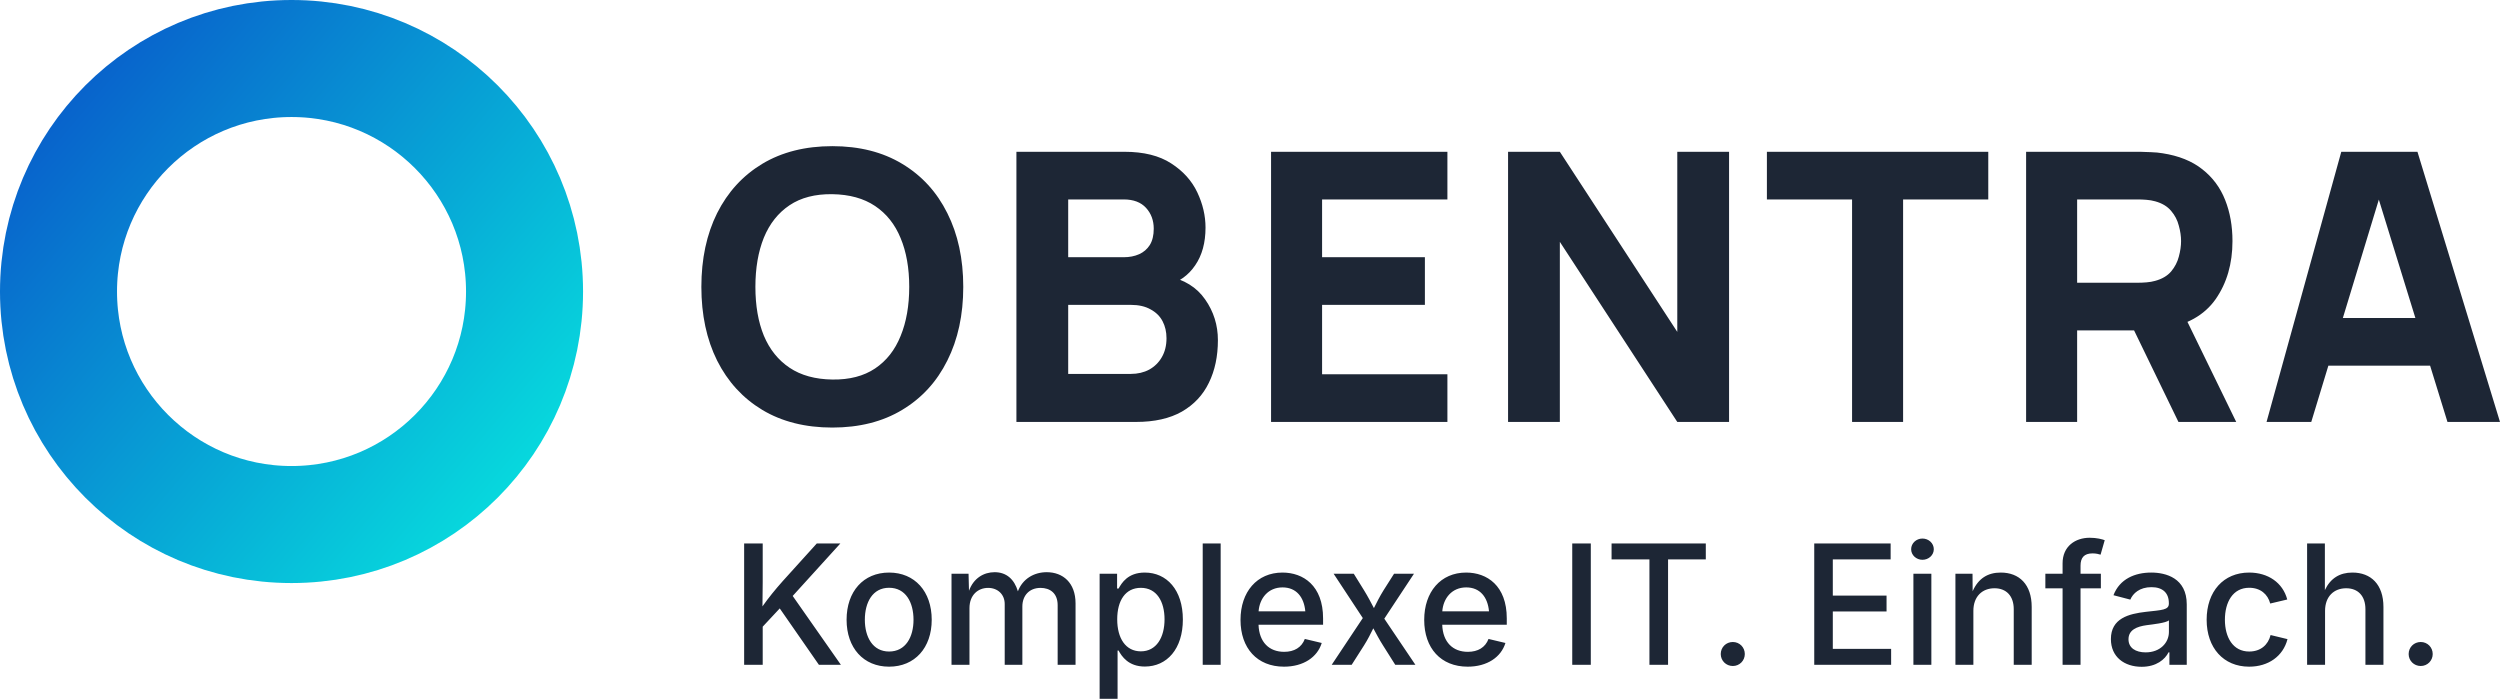
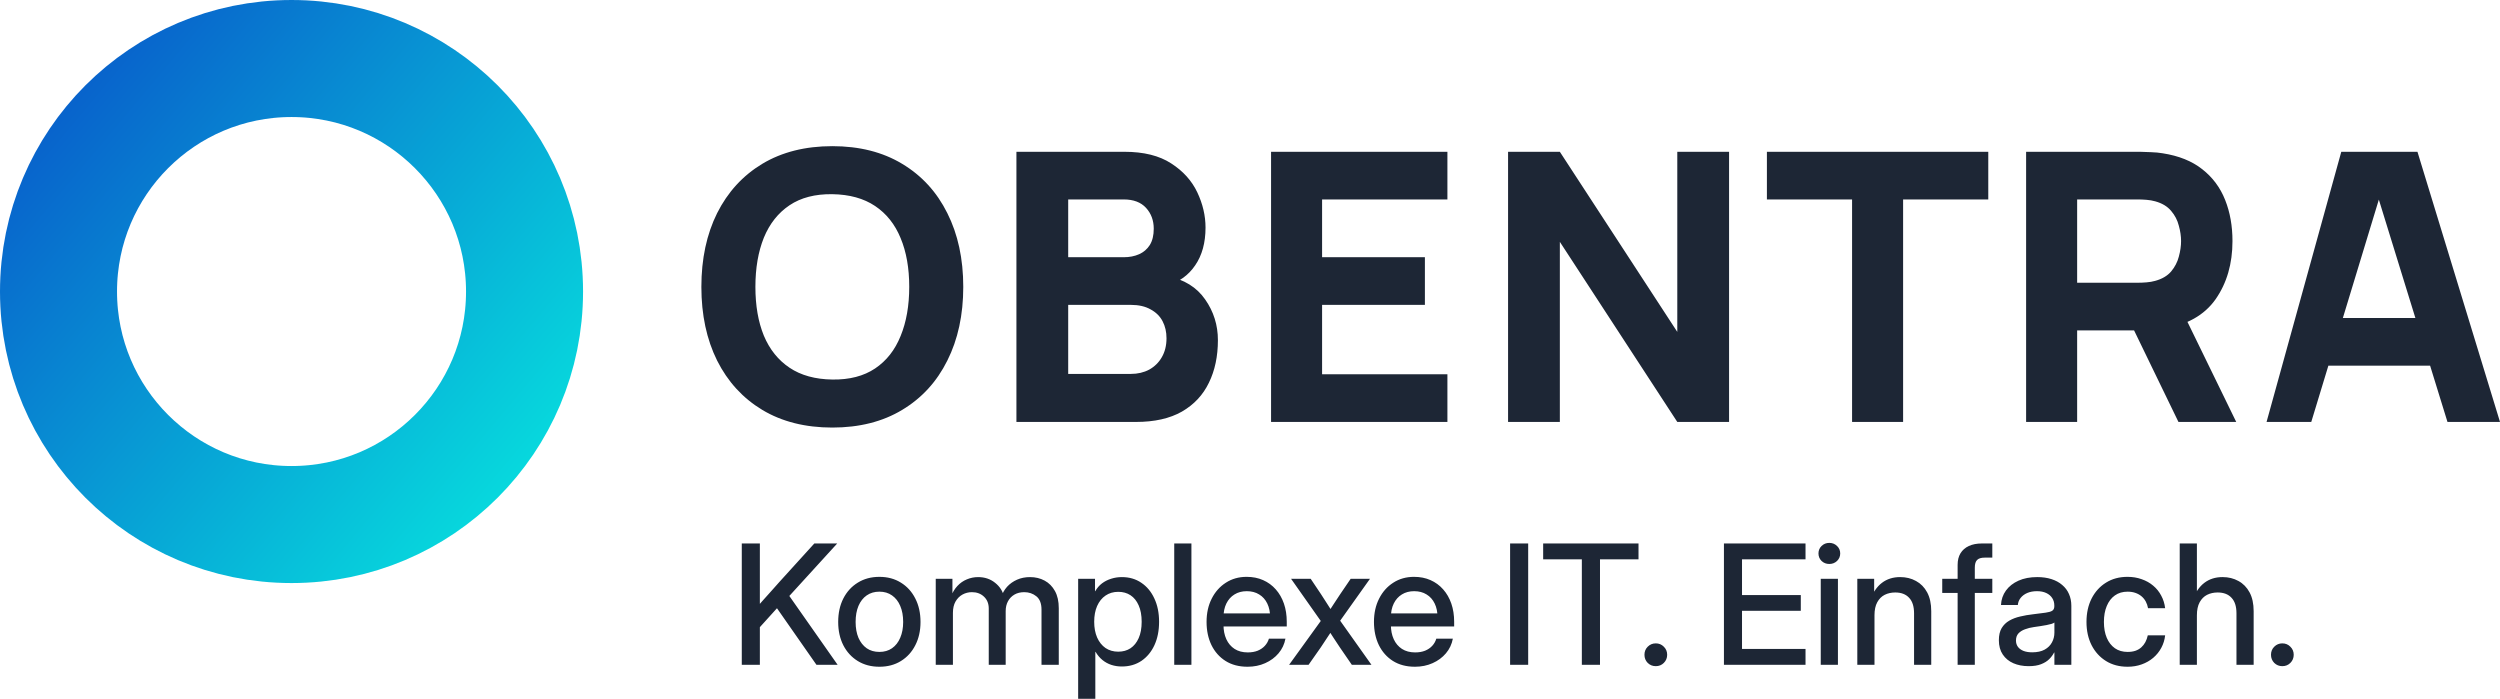
<svg xmlns="http://www.w3.org/2000/svg" xmlns:xlink="http://www.w3.org/1999/xlink" version="1.1" id="svg1" width="639.642" height="178.799" viewBox="0 0 639.642 178.799">
  <defs id="defs1">
    <linearGradient id="linearGradient8">
      <stop style="stop-color:#0863cc;stop-opacity:1;" offset="0" id="stop7" />
      <stop style="stop-color:#07d8dd;stop-opacity:1;" offset="1" id="stop8" />
    </linearGradient>
-     <linearGradient xlink:href="#linearGradient8" id="linearGradient35" gradientUnits="userSpaceOnUse" gradientTransform="matrix(1.096323,0,0,1.096323,3722.354,3272.934)" x1="2230.267" y1="212.864" x2="2334.804" y2="300.581" />
+     <linearGradient xlink:href="#linearGradient8" id="linearGradient34" gradientUnits="userSpaceOnUse" gradientTransform="matrix(1.096323,0,0,1.096323,3713.259,2449.775)" x1="2230.267" y1="212.864" x2="2334.804" y2="300.581" />
  </defs>
-   <g id="g1" transform="translate(-6150.161,-3479.795)">
-     <path style="font-weight:800;font-size:96px;font-family:Manrope;-inkscape-font-specification:'Manrope Ultra-Bold';display:inline;fill:#1d2635;fill-opacity:1" d="m 6363.114,3589.19 c -6.912,0 -12.88,-1.504 -17.904,-4.512 -4.992,-3.008 -8.848,-7.216 -11.568,-12.624 -2.688,-5.408 -4.032,-11.696 -4.032,-18.864 0,-7.168 1.344,-13.456 4.032,-18.864 2.72,-5.408 6.576,-9.616 11.568,-12.624 5.024,-3.008 10.992,-4.512 17.904,-4.512 6.912,0 12.864,1.504 17.856,4.512 5.024,3.008 8.88,7.216 11.568,12.624 2.72,5.408 4.08,11.696 4.08,18.864 0,7.168 -1.36,13.456 -4.08,18.864 -2.688,5.408 -6.544,9.616 -11.568,12.624 -4.992,3.008 -10.944,4.512 -17.856,4.512 z m 0,-12.288 c 4.384,0.064 8.032,-0.88 10.944,-2.832 2.912,-1.952 5.088,-4.72 6.528,-8.304 1.472,-3.584 2.208,-7.776 2.208,-12.576 0,-4.8 -0.736,-8.96 -2.208,-12.48 -1.44,-3.52 -3.616,-6.256 -6.528,-8.208 -2.912,-1.952 -6.56,-2.96 -10.944,-3.024 -4.384,-0.064 -8.032,0.88 -10.944,2.832 -2.912,1.952 -5.104,4.72 -6.576,8.304 -1.44,3.584 -2.16,7.776 -2.16,12.576 0,4.8 0.72,8.96 2.16,12.48 1.472,3.52 3.664,6.256 6.576,8.208 2.912,1.952 6.56,2.96 10.944,3.024 z m 47.104,10.848 v -21.059 -14.619 -33.442 h 27.648 c 4.928,0 8.912,0.992 11.952,2.976 3.04,1.952 5.264,4.416 6.672,7.392 1.408,2.976 2.112,5.984 2.112,9.024 0,3.872 -0.88,7.088 -2.64,9.648 -1.728,2.56 -4.112,4.272 -7.152,5.136 v -2.4 c 4.32,0.896 7.552,2.896 9.696,6 2.176,3.104 3.264,6.576 3.264,10.416 0,4.128 -0.768,7.76 -2.304,10.896 -1.504,3.136 -3.808,5.6 -6.912,7.392 -3.104,1.76 -7.008,2.64 -11.712,2.64 z m 13.248,-12.288 h 16.032 c 1.76,0 3.328,-0.368 4.704,-1.104 1.376,-0.768 2.448,-1.824 3.216,-3.168 0.8,-1.376 1.2,-2.992 1.2,-4.848 0,-1.632 -0.336,-3.088 -1.008,-4.368 -0.672,-1.28 -1.696,-2.288 -3.072,-3.024 -1.344,-0.768 -3.024,-1.152 -5.04,-1.152 h -16.032 z m 0,-29.856 h 14.208 c 1.472,0 2.784,-0.256 3.936,-0.768 1.152,-0.512 2.064,-1.296 2.736,-2.352 0.672,-1.088 1.008,-2.48 1.008,-4.176 0,-2.112 -0.656,-3.888 -1.968,-5.328 -1.312,-1.44 -3.216,-2.16 -5.712,-2.16 h -14.208 z m 51.904,42.144 v -69.12 h 45.12 v 12.192 h -32.064 v 14.784 h 26.304 v 12.192 h -26.304 v 17.76 h 32.064 v 12.192 z m 60.64,0 v -69.12 h 13.248 l 30.048,46.08 v -46.08 h 13.248 v 69.12 h -13.248 l -30.048,-46.08 v 46.08 z m 88.016,0 v -56.928 h -21.792 v -12.192 h 56.64 v 12.192 h -21.792 v 56.928 z m 44.528,0 v -69.12 h 29.184 c 0.672,0 1.568,0.032 2.688,0.096 1.152,0.032 2.176,0.128 3.072,0.288 4.128,0.64 7.504,2 10.128,4.08 2.656,2.08 4.608,4.704 5.856,7.872 1.248,3.136 1.872,6.64 1.872,10.512 0,5.792 -1.44,10.752 -4.32,14.88 -2.88,4.096 -7.392,6.624 -13.536,7.584 l -5.76,0.384 h -16.128 v 23.424 z m 38.976,0 -13.632,-28.128 13.44,-2.592 14.976,30.72 z m -25.92,-35.616 h 15.552 c 0.672,0 1.408,-0.032 2.208,-0.096 0.8,-0.064 1.536,-0.192 2.208,-0.384 1.76,-0.48 3.12,-1.28 4.08,-2.4 0.96,-1.152 1.616,-2.416 1.968,-3.792 0.384,-1.408 0.576,-2.736 0.576,-3.984 0,-1.248 -0.192,-2.56 -0.576,-3.936 -0.352,-1.408 -1.008,-2.672 -1.968,-3.792 -0.96,-1.152 -2.32,-1.968 -4.08,-2.448 -0.672,-0.192 -1.408,-0.32 -2.208,-0.384 -0.8,-0.064 -1.536,-0.096 -2.208,-0.096 h -15.552 z m 48.464,35.616 19.12,-69.12 h 19.488 l 21.12,69.12 h -13.44 l -18.816,-60.96 h 2.496 l -18.528,60.96 z m 10.672,-14.4 v -12.192 h 36.48 v 12.192 z" id="text1-4-3-1-7-3-1-9-9-9" aria-label="OBENTRA" />
-     <text xml:space="preserve" style="font-style:normal;font-variant:normal;font-weight:500;font-stretch:normal;font-size:42.667px;font-family:Inter;-inkscape-font-specification:'Inter Medium';text-align:start;writing-mode:lr-tb;direction:ltr;text-anchor:start;fill:#1d2635;fill-opacity:1" x="6337.117" y="3649.886" id="text2-90-9-1-1-0-1-6-4-1">
-       <tspan id="tspan2-9-7-5-0-1-8-7-4-3" x="6337.117" y="3649.886">Komplexe IT. Einfach.</tspan>
-     </text>
-     <circle style="fill:none;stroke:url(#linearGradient35);stroke-width:29.941;stroke-dasharray:none" id="path2-6-7-0-0-9-1-8-7-8" cx="6224.75" cy="3554.384" r="59.619" />
-     <rect style="fill:none;fill-opacity:1;stroke:none;stroke-width:25.619;stroke-dasharray:none;stroke-opacity:1" id="rect35" width="746.335" height="280.131" x="6099.502" y="3433.143" />
+   <g id="g1" transform="translate(-6141.066,-2656.635)">
+     <path style="font-weight:800;font-size:96px;font-family:Manrope;-inkscape-font-specification:'Manrope Ultra-Bold';display:inline;fill:#1d2635;fill-opacity:1" d="m 6354.02,2766.031 c -6.912,0 -12.88,-1.504 -17.904,-4.512 -4.992,-3.008 -8.848,-7.216 -11.568,-12.624 -2.688,-5.408 -4.032,-11.696 -4.032,-18.864 0,-7.168 1.344,-13.456 4.032,-18.864 2.72,-5.408 6.576,-9.616 11.568,-12.624 5.024,-3.008 10.992,-4.512 17.904,-4.512 6.912,0 12.864,1.504 17.856,4.512 5.024,3.008 8.88,7.216 11.568,12.624 2.72,5.408 4.08,11.696 4.08,18.864 0,7.168 -1.36,13.456 -4.08,18.864 -2.688,5.408 -6.544,9.616 -11.568,12.624 -4.992,3.008 -10.944,4.512 -17.856,4.512 z m 0,-12.288 c 4.384,0.064 8.032,-0.88 10.944,-2.832 2.912,-1.952 5.088,-4.72 6.528,-8.304 1.472,-3.584 2.208,-7.776 2.208,-12.576 0,-4.8 -0.736,-8.96 -2.208,-12.48 -1.44,-3.52 -3.616,-6.256 -6.528,-8.208 -2.912,-1.952 -6.56,-2.96 -10.944,-3.024 -4.384,-0.064 -8.032,0.88 -10.944,2.832 -2.912,1.952 -5.104,4.72 -6.576,8.304 -1.44,3.584 -2.16,7.776 -2.16,12.576 0,4.8 0.72,8.96 2.16,12.48 1.472,3.52 3.664,6.256 6.576,8.208 2.912,1.952 6.56,2.96 10.944,3.024 z m 47.104,10.848 v -21.059 -14.619 -33.442 h 27.648 c 4.928,0 8.912,0.992 11.952,2.976 3.04,1.952 5.264,4.416 6.672,7.392 1.408,2.976 2.112,5.984 2.112,9.024 0,3.872 -0.88,7.088 -2.64,9.648 -1.728,2.56 -4.112,4.272 -7.152,5.136 v -2.4 c 4.32,0.896 7.552,2.896 9.696,6 2.176,3.104 3.264,6.576 3.264,10.416 0,4.128 -0.768,7.76 -2.304,10.896 -1.504,3.136 -3.808,5.6 -6.912,7.392 -3.104,1.76 -7.008,2.64 -11.712,2.64 z m 13.248,-12.288 h 16.032 c 1.76,0 3.328,-0.368 4.704,-1.104 1.376,-0.768 2.448,-1.824 3.216,-3.168 0.8,-1.376 1.2,-2.992 1.2,-4.848 0,-1.632 -0.336,-3.088 -1.008,-4.368 -0.672,-1.28 -1.696,-2.288 -3.072,-3.024 -1.344,-0.768 -3.024,-1.152 -5.04,-1.152 h -16.032 z m 0,-29.856 h 14.208 c 1.472,0 2.784,-0.256 3.936,-0.768 1.152,-0.512 2.064,-1.296 2.736,-2.352 0.672,-1.088 1.008,-2.48 1.008,-4.176 0,-2.112 -0.656,-3.888 -1.968,-5.328 -1.312,-1.44 -3.216,-2.16 -5.712,-2.16 h -14.208 z m 51.904,42.144 v -69.12 h 45.12 v 12.192 h -32.064 v 14.784 h 26.304 v 12.192 h -26.304 v 17.76 h 32.064 v 12.192 z m 60.64,0 v -69.12 h 13.248 l 30.048,46.08 v -46.08 h 13.248 v 69.12 h -13.248 l -30.048,-46.08 v 46.08 z m 88.016,0 v -56.928 h -21.792 v -12.192 h 56.64 v 12.192 h -21.792 v 56.928 z m 44.528,0 v -69.12 h 29.184 c 0.672,0 1.568,0.032 2.688,0.096 1.152,0.032 2.176,0.128 3.072,0.288 4.128,0.64 7.504,2 10.128,4.08 2.656,2.08 4.608,4.704 5.856,7.872 1.248,3.136 1.872,6.64 1.872,10.512 0,5.792 -1.44,10.752 -4.32,14.88 -2.88,4.096 -7.392,6.624 -13.536,7.584 l -5.76,0.384 h -16.128 v 23.424 z m 38.976,0 -13.632,-28.128 13.44,-2.592 14.976,30.72 z m -25.92,-35.616 h 15.552 c 0.672,0 1.408,-0.032 2.208,-0.096 0.8,-0.064 1.536,-0.192 2.208,-0.384 1.76,-0.48 3.12,-1.28 4.08,-2.4 0.96,-1.152 1.616,-2.416 1.968,-3.792 0.384,-1.408 0.576,-2.736 0.576,-3.984 0,-1.248 -0.192,-2.56 -0.576,-3.936 -0.352,-1.408 -1.008,-2.672 -1.968,-3.792 -0.96,-1.152 -2.32,-1.968 -4.08,-2.448 -0.672,-0.192 -1.408,-0.32 -2.208,-0.384 -0.8,-0.064 -1.536,-0.096 -2.208,-0.096 h -15.552 z m 48.464,35.616 19.12,-69.12 h 19.488 l 21.12,69.12 h -13.44 l -18.816,-60.96 h 2.496 l -18.528,60.96 z m 10.672,-14.4 v -12.192 h 36.48 v 12.192 z" id="text1-4-3-1-7-3-1-9-9" aria-label="OBENTRA" />
+     <path d="m 6334.085,2818.643 v -5.917 q 1.083,-1.229 2.146,-2.438 1.083,-1.208 2.167,-2.417 1.083,-1.229 2.188,-2.458 l 8.833,-9.729 h 5.854 l -13.188,14.458 h -0.312 z m -3.229,8.083 v -31.042 h 4.625 v 10.062 7.021 2.229 11.729 z m 19.104,0 -10.688,-15.312 2.833,-3.604 13.271,18.917 z m 16.104,0.5 q -3.146,0 -5.521,-1.458 -2.375,-1.458 -3.708,-4.042 -1.312,-2.583 -1.312,-5.958 0,-3.417 1.312,-6 1.333,-2.604 3.708,-4.062 2.375,-1.479 5.521,-1.479 3.146,0 5.5,1.479 2.375,1.458 3.688,4.062 1.333,2.583 1.333,6 0,3.375 -1.333,5.958 -1.312,2.583 -3.688,4.042 -2.354,1.458 -5.5,1.458 z m 0,-3.792 q 1.875,0 3.229,-0.938 1.375,-0.958 2.104,-2.688 0.75,-1.729 0.75,-4.042 0,-2.375 -0.75,-4.104 -0.729,-1.729 -2.104,-2.688 -1.354,-0.958 -3.229,-0.958 -1.875,0 -3.25,0.958 -1.354,0.938 -2.104,2.688 -0.729,1.729 -0.729,4.104 0,2.333 0.729,4.062 0.75,1.708 2.104,2.667 1.354,0.938 3.25,0.938 z m 14.417,3.292 v -22 h 4.271 v 4.646 h -0.417 q 0.625,-1.667 1.667,-2.792 1.062,-1.146 2.438,-1.708 1.375,-0.583 2.875,-0.583 2.562,0 4.375,1.479 1.833,1.458 2.25,3.604 h -0.688 q 0.458,-1.458 1.479,-2.604 1.042,-1.146 2.542,-1.812 1.5,-0.667 3.333,-0.667 2.063,0 3.729,0.896 1.667,0.896 2.646,2.667 0.979,1.75 0.979,4.396 v 14.479 h -4.417 v -14.104 q 0,-2.354 -1.312,-3.417 -1.313,-1.062 -3.104,-1.062 -1.458,0 -2.521,0.625 -1.062,0.625 -1.646,1.708 -0.583,1.083 -0.583,2.5 v 13.75 h -4.333 v -14.396 q 0,-1.896 -1.229,-3.042 -1.208,-1.146 -3.083,-1.146 -1.271,0 -2.396,0.604 -1.104,0.604 -1.792,1.792 -0.667,1.167 -0.667,2.917 v 13.271 z m 36.438,8.708 v -30.708 h 4.312 v 3.167 h 0.062 q 0.688,-1.208 1.729,-2 1.062,-0.792 2.354,-1.188 1.312,-0.417 2.729,-0.417 2.854,0 4.979,1.458 2.146,1.438 3.333,4.021 1.208,2.562 1.208,5.958 0,3.396 -1.188,5.979 -1.188,2.562 -3.333,4.021 -2.146,1.438 -5.021,1.438 -1.417,0 -2.688,-0.417 -1.25,-0.417 -2.271,-1.25 -1.021,-0.833 -1.75,-2.083 h -0.062 v 12.021 z m 10.271,-12.063 q 1.792,0 3.125,-0.875 1.333,-0.896 2.083,-2.583 0.771,-1.708 0.771,-4.188 0,-2.5 -0.771,-4.208 -0.75,-1.708 -2.083,-2.583 -1.333,-0.875 -3.125,-0.875 -1.875,0 -3.271,0.958 -1.375,0.938 -2.146,2.667 -0.75,1.708 -0.75,4.042 0,2.292 0.75,4.021 0.771,1.729 2.146,2.688 1.396,0.938 3.271,0.938 z m 18.708,-27.688 v 31.042 h -4.396 v -31.042 z m 14.354,31.542 q -3.271,0 -5.625,-1.479 -2.333,-1.479 -3.604,-4.063 -1.25,-2.604 -1.25,-5.917 0,-3.375 1.312,-5.958 1.312,-2.604 3.625,-4.083 2.312,-1.5 5.312,-1.5 2.333,0 4.208,0.833 1.896,0.833 3.25,2.375 1.354,1.521 2.083,3.625 0.729,2.104 0.729,4.667 v 1.188 h -18.542 v -3.333 h 16.229 l -1.938,1.021 q 0,-2.042 -0.729,-3.542 -0.729,-1.521 -2.083,-2.333 -1.333,-0.833 -3.167,-0.833 -1.812,0 -3.146,0.833 -1.333,0.812 -2.083,2.333 -0.729,1.5 -0.729,3.542 v 1.896 q 0,2.083 0.729,3.688 0.729,1.583 2.104,2.479 1.396,0.896 3.375,0.896 1.438,0 2.542,-0.438 1.104,-0.458 1.833,-1.25 0.729,-0.792 1.042,-1.833 h 4.229 q -0.396,2.125 -1.771,3.75 -1.354,1.604 -3.417,2.521 -2.042,0.917 -4.521,0.917 z m 10.642,-0.5 9.104,-12.604 -0.062,2.729 -8.542,-12.125 h 5.021 l 2.625,3.917 q 0.875,1.333 1.688,2.625 0.833,1.292 1.667,2.604 h -1.833 q 0.875,-1.312 1.688,-2.604 0.833,-1.292 1.729,-2.625 l 2.667,-3.917 h 4.938 l -8.625,12.125 0.042,-2.75 8.958,12.625 h -5.021 l -3.062,-4.458 q -0.854,-1.292 -1.667,-2.521 -0.792,-1.25 -1.625,-2.521 h 1.75 q -0.833,1.271 -1.667,2.521 -0.812,1.229 -1.667,2.521 l -3.125,4.458 z m 32.188,0.5 q -3.271,0 -5.625,-1.479 -2.333,-1.479 -3.604,-4.063 -1.25,-2.604 -1.25,-5.917 0,-3.375 1.312,-5.958 1.312,-2.604 3.625,-4.083 2.312,-1.5 5.312,-1.5 2.333,0 4.208,0.833 1.896,0.833 3.25,2.375 1.354,1.521 2.083,3.625 0.729,2.104 0.729,4.667 v 1.188 h -18.542 v -3.333 h 16.229 l -1.938,1.021 q 0,-2.042 -0.729,-3.542 -0.729,-1.521 -2.083,-2.333 -1.333,-0.833 -3.167,-0.833 -1.812,0 -3.146,0.833 -1.333,0.812 -2.083,2.333 -0.729,1.5 -0.729,3.542 v 1.896 q 0,2.083 0.729,3.688 0.729,1.583 2.104,2.479 1.396,0.896 3.375,0.896 1.438,0 2.542,-0.438 1.104,-0.458 1.833,-1.25 0.729,-0.792 1.042,-1.833 h 4.229 q -0.396,2.125 -1.771,3.75 -1.354,1.604 -3.417,2.521 -2.042,0.917 -4.521,0.917 z m 28.979,-31.542 v 31.042 h -4.625 v -31.042 z m 3.833,4.062 v -4.062 h 24.396 v 4.062 h -9.854 v 26.979 h -4.646 v -26.979 z m 28.812,27.333 q -1.208,0 -2.062,-0.833 -0.833,-0.854 -0.833,-2.083 0,-1.229 0.833,-2.062 0.854,-0.854 2.062,-0.854 1.229,0 2.062,0.854 0.854,0.833 0.854,2.062 0,1.229 -0.854,2.083 -0.833,0.833 -2.062,0.833 z m 17.44,-0.354 v -31.042 h 20.875 v 4.062 h -16.25 v 9.146 h 15.042 v 4.021 h -15.042 v 9.75 h 16.25 v 4.062 z m 24.771,0 v -22 h 4.396 v 22 z m 2.188,-25.792 q -1.167,0 -1.979,-0.771 -0.792,-0.792 -0.792,-1.917 0,-1.146 0.792,-1.917 0.812,-0.792 1.979,-0.792 1.167,0 1.979,0.792 0.812,0.771 0.812,1.917 0,1.125 -0.812,1.917 -0.812,0.771 -1.979,0.771 z m 11.562,13.125 v 12.667 h -4.396 v -22 h 4.312 v 5.458 h -1.021 q 1.083,-2.958 3,-4.417 1.938,-1.479 4.667,-1.479 2.271,0 4.062,1 1.812,0.979 2.854,2.917 1.042,1.938 1.042,4.812 v 13.708 h -4.396 v -13.167 q 0,-2.646 -1.271,-3.979 -1.25,-1.354 -3.542,-1.354 -1.5,0 -2.708,0.604 -1.188,0.604 -1.896,1.896 -0.708,1.292 -0.708,3.333 z m 30.146,-9.333 v 3.625 h -12.812 v -3.625 z m -8.875,22 v -25.562 q 0,-1.75 0.729,-2.958 0.75,-1.229 2.146,-1.875 1.396,-0.646 3.375,-0.646 0.854,0 1.604,0 0.771,0 1.021,0 v 3.625 q -0.208,0 -0.875,0 -0.667,0 -1.083,0 -1.354,0 -1.938,0.604 -0.583,0.583 -0.583,1.958 v 24.854 z m 18.177,0.354 q -2.188,0 -3.917,-0.75 -1.708,-0.75 -2.708,-2.229 -1,-1.479 -1,-3.667 0,-1.875 0.708,-3.083 0.729,-1.208 1.958,-1.917 1.229,-0.708 2.792,-1.062 1.563,-0.375 3.229,-0.562 2.083,-0.271 3.271,-0.417 1.208,-0.167 1.708,-0.5 0.521,-0.354 0.521,-1.146 v -0.188 q 0,-1.062 -0.521,-1.875 -0.521,-0.833 -1.521,-1.312 -1,-0.479 -2.396,-0.479 -1.396,0 -2.479,0.458 -1.063,0.458 -1.708,1.271 -0.625,0.792 -0.708,1.812 h -4.312 q 0.104,-2.104 1.271,-3.708 1.167,-1.604 3.208,-2.521 2.042,-0.917 4.792,-0.917 2.021,0 3.646,0.521 1.625,0.521 2.75,1.5 1.146,0.958 1.729,2.312 0.604,1.354 0.604,3.021 v 15.083 h -4.333 v -3.125 h -0.083 q -0.458,0.896 -1.25,1.688 -0.792,0.792 -2.083,1.292 -1.271,0.5 -3.167,0.5 z m 0.896,-3.542 q 1.938,0 3.188,-0.688 1.271,-0.708 1.875,-1.854 0.625,-1.146 0.625,-2.5 v -2.583 q -0.229,0.188 -0.75,0.354 -0.5,0.146 -1.229,0.292 -0.729,0.125 -1.583,0.271 -0.854,0.146 -1.708,0.25 -1.208,0.167 -2.25,0.562 -1.042,0.375 -1.688,1.062 -0.625,0.688 -0.625,1.812 0,0.938 0.5,1.625 0.5,0.667 1.438,1.042 0.938,0.354 2.208,0.354 z m 24.396,3.688 q -3.146,0 -5.5,-1.458 -2.354,-1.458 -3.688,-4.042 -1.312,-2.604 -1.312,-5.958 0,-3.396 1.312,-6 1.333,-2.604 3.688,-4.062 2.354,-1.479 5.5,-1.479 1.958,0 3.625,0.604 1.688,0.583 2.958,1.667 1.271,1.062 2.042,2.542 0.792,1.458 1,3.208 h -4.375 q -0.167,-0.938 -0.583,-1.708 -0.417,-0.771 -1.083,-1.333 -0.667,-0.562 -1.562,-0.875 -0.875,-0.312 -2,-0.312 -1.896,0 -3.25,0.958 -1.354,0.958 -2.083,2.708 -0.729,1.729 -0.729,4.083 0,2.333 0.729,4.062 0.729,1.708 2.083,2.667 1.354,0.938 3.25,0.938 1.125,0 2,-0.292 0.875,-0.312 1.5,-0.875 0.625,-0.562 1.042,-1.333 0.417,-0.792 0.625,-1.75 h 4.438 q -0.188,1.729 -0.979,3.188 -0.771,1.458 -2.062,2.563 -1.271,1.083 -2.958,1.688 -1.667,0.604 -3.625,0.604 z m 17.75,-13.167 v 12.667 h -4.396 v -31.042 h 4.396 v 14.5 h -1.104 q 1.083,-2.958 3,-4.417 1.938,-1.479 4.667,-1.479 2.271,0 4.062,1 1.812,0.979 2.854,2.917 1.042,1.938 1.042,4.812 v 13.708 h -4.396 v -13.167 q 0,-2.646 -1.271,-3.979 -1.25,-1.354 -3.542,-1.354 -1.5,0 -2.708,0.604 -1.188,0.604 -1.896,1.896 -0.708,1.292 -0.708,3.333 z m 21.854,13.021 q -1.208,0 -2.062,-0.833 -0.833,-0.854 -0.833,-2.083 0,-1.229 0.833,-2.062 0.854,-0.854 2.062,-0.854 1.229,0 2.062,0.854 0.854,0.833 0.854,2.062 0,1.229 -0.854,2.083 -0.833,0.833 -2.062,0.833 z" id="text2-90-9-1-1-0-1-6-4" style="font-weight:500;font-size:42.667px;font-family:Inter;-inkscape-font-specification:'Inter Medium';fill:#1d2635" aria-label="Komplexe IT. Einfach." />
+     <circle style="fill:none;stroke:url(#linearGradient34);stroke-width:29.941;stroke-dasharray:none" id="path2-6-7-0-0-9-1-8-7" cx="6215.656" cy="2731.225" r="59.619" />
  </g>
</svg>
